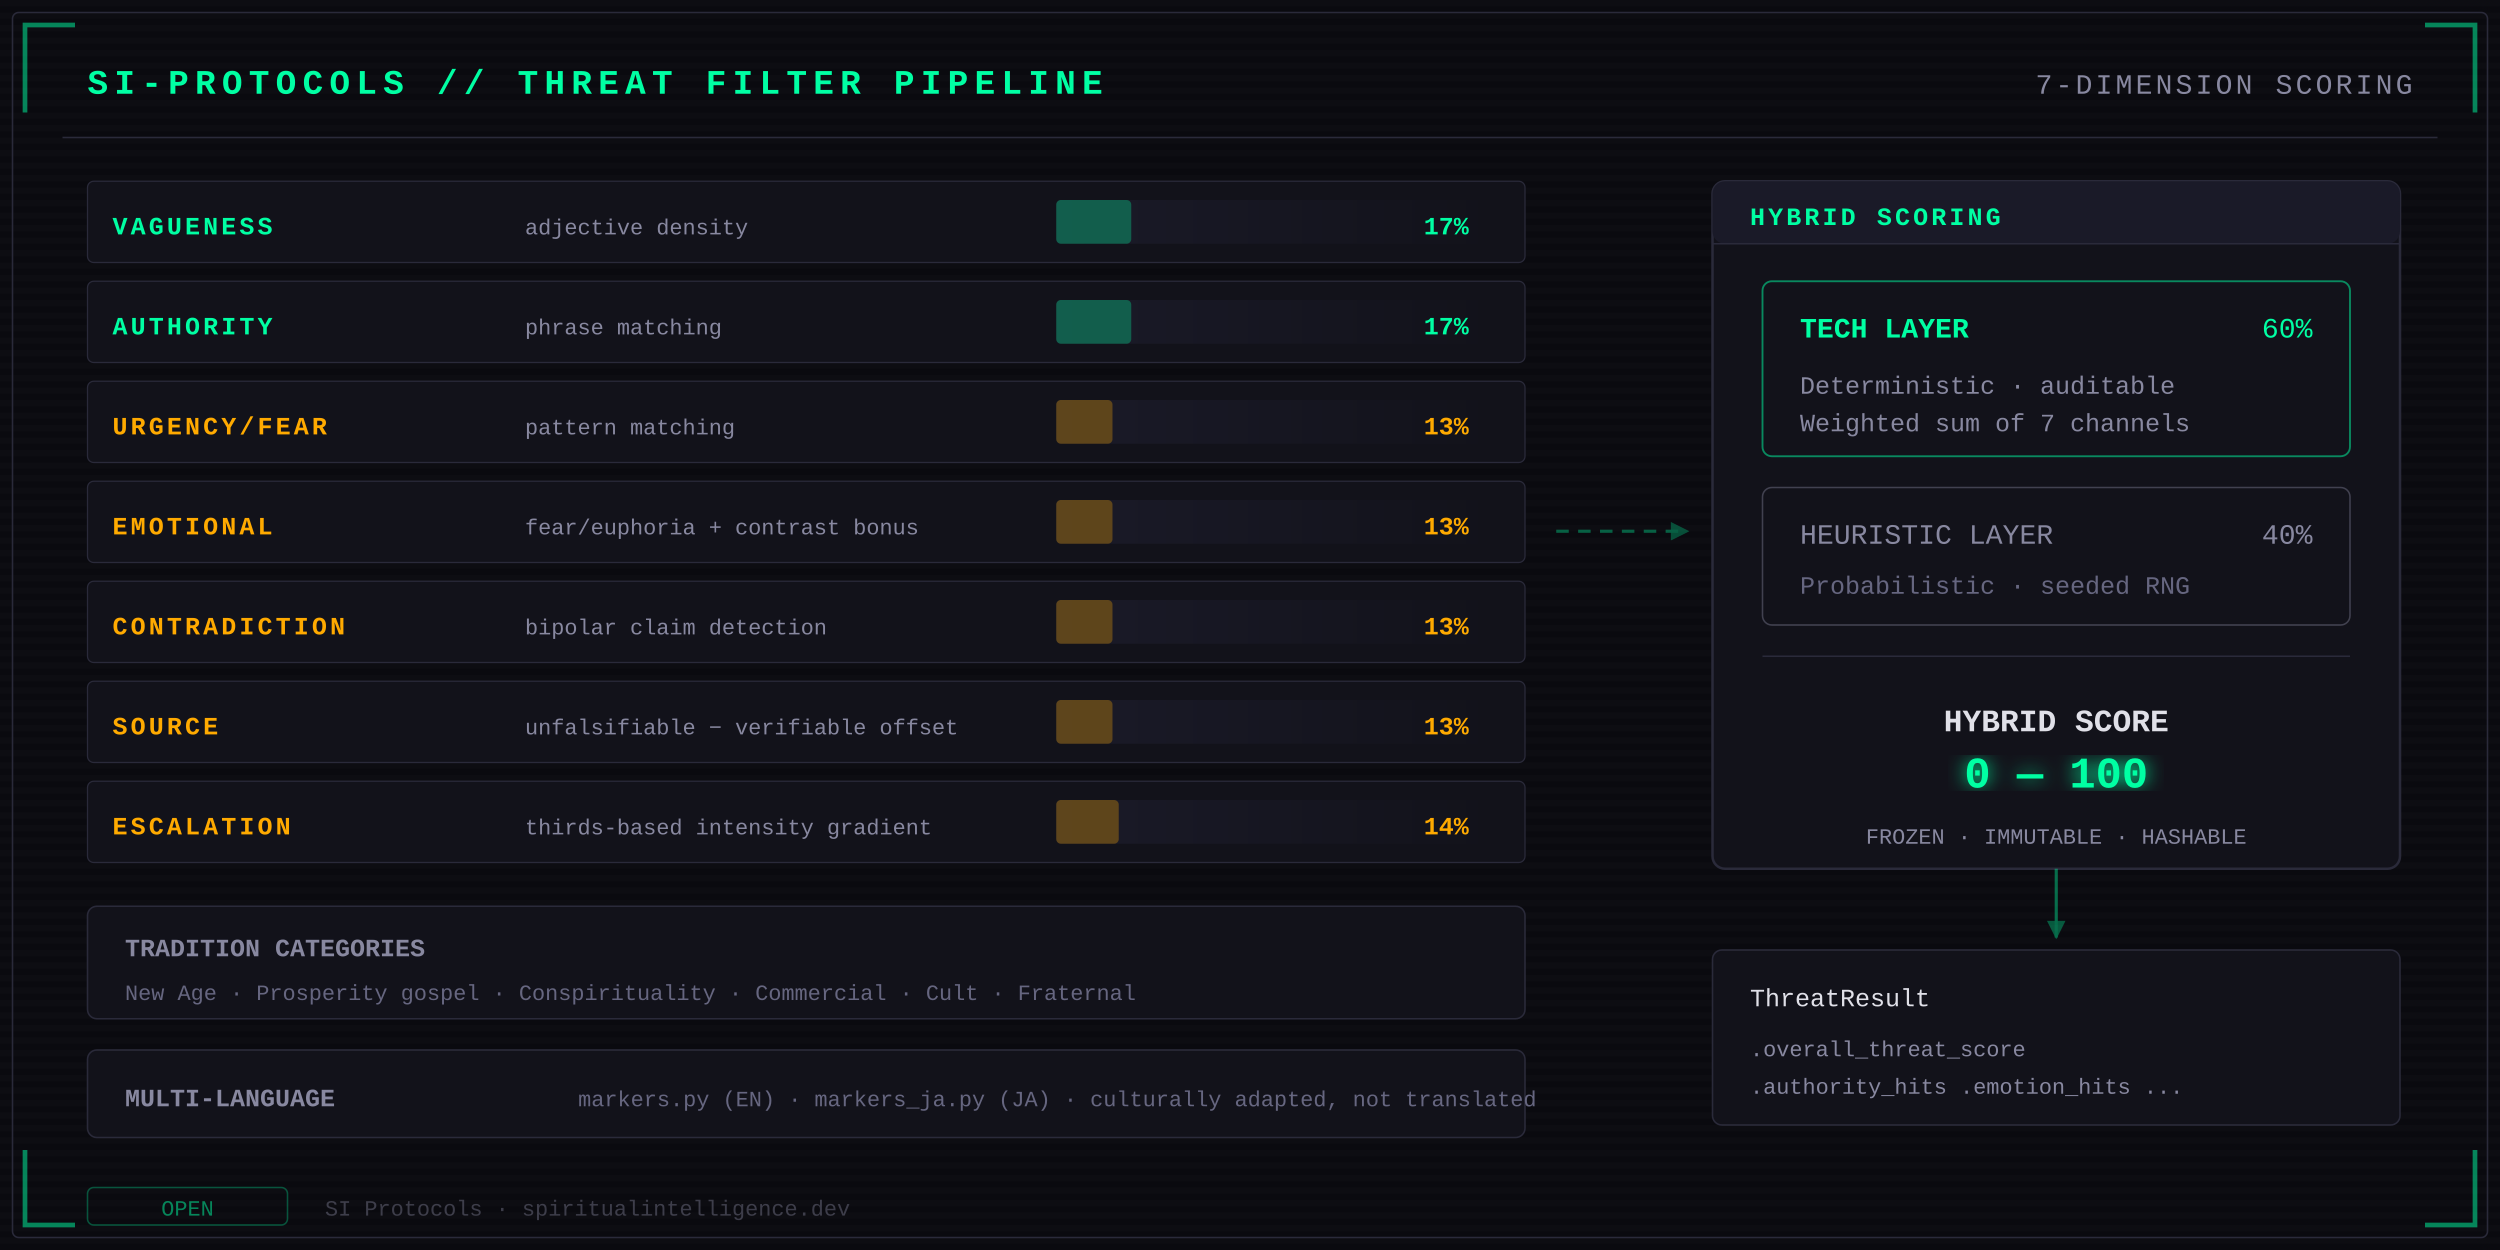
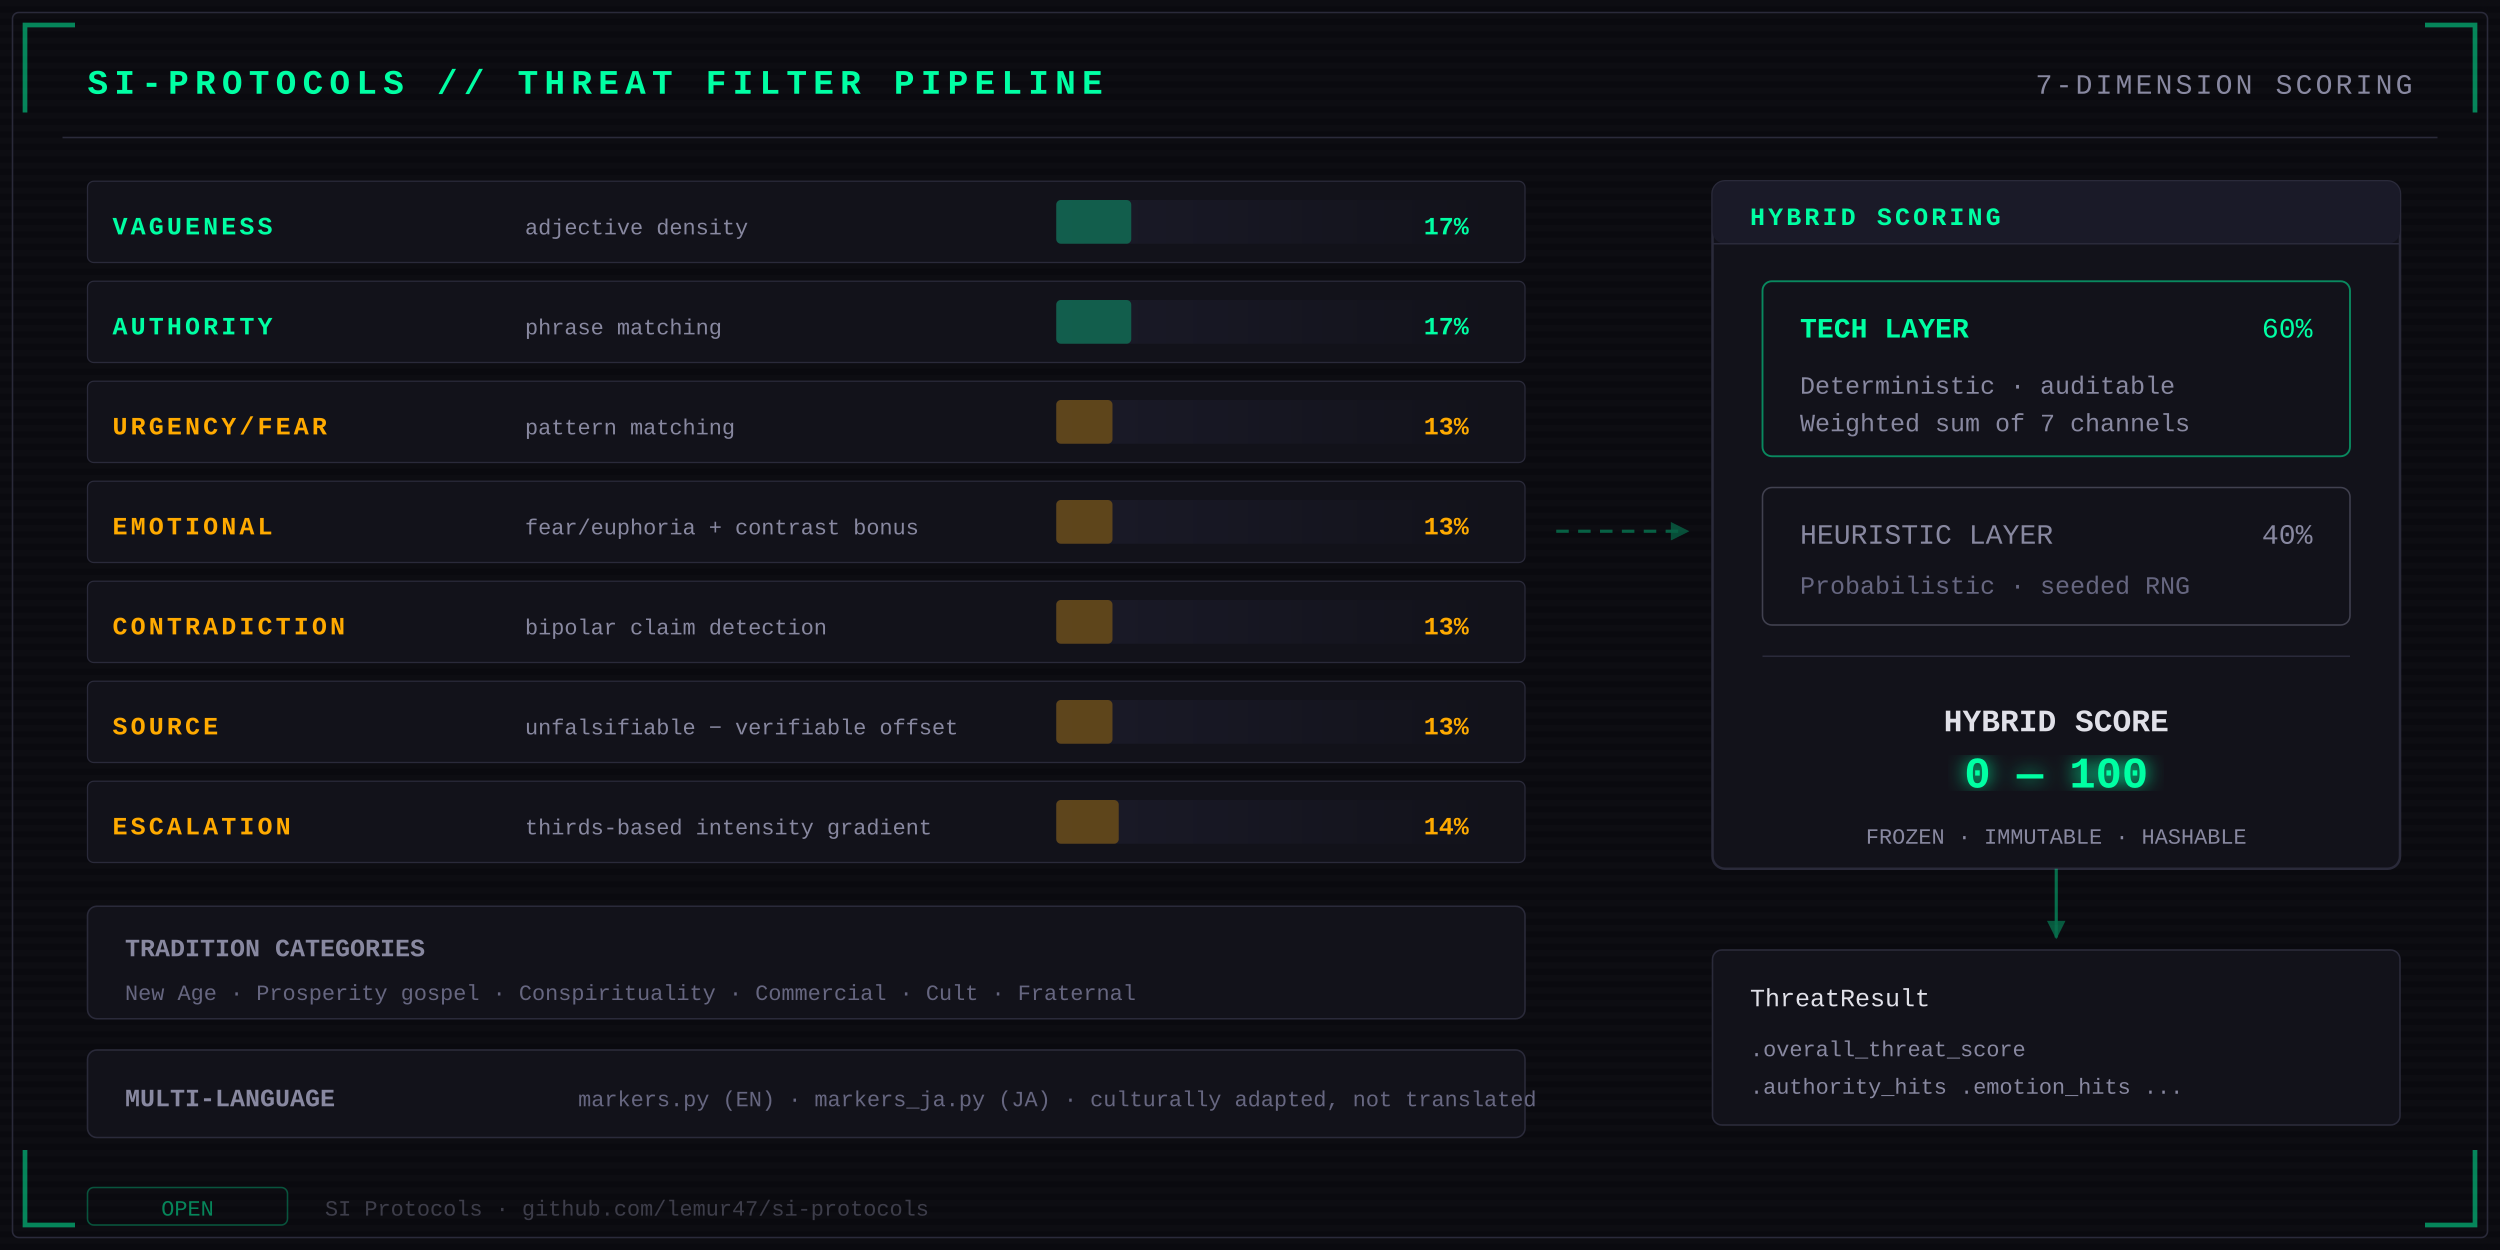
<svg xmlns="http://www.w3.org/2000/svg" viewBox="0 0 800 400" font-family="'Courier New','Lucida Console',monospace">
  <defs>
    <filter id="glow">
      <feGaussianBlur stdDeviation="3" result="b" />
      <feMerge>
        <feMergeNode in="b" />
        <feMergeNode in="SourceGraphic" />
      </feMerge>
    </filter>
    <pattern id="scan" width="4" height="4" patternUnits="userSpaceOnUse">
      <rect width="4" height="2" fill="#fff" opacity="0.015" />
    </pattern>
    <linearGradient id="bar-track" x1="0" y1="0" x2="1" y2="0">
      <stop offset="0%" stop-color="#1a1a28" />
      <stop offset="100%" stop-color="#12121a" />
    </linearGradient>
    <marker id="arrow-green" viewBox="0 0 10 10" refX="9" refY="5" markerWidth="6" markerHeight="6" orient="auto">
      <path d="M 0 0 L 10 5 L 0 10 z" fill="#00ffa3" opacity="0.8" />
    </marker>
  </defs>
  <rect width="800" height="400" fill="#0a0a0f" />
  <rect width="800" height="400" fill="url(#scan)" />
  <path d="M 24 8 L 8 8 L 8 36" stroke="#00ffa3" stroke-width="1.5" fill="none" opacity="0.5" />
  <path d="M 776 8 L 792 8 L 792 36" stroke="#00ffa3" stroke-width="1.5" fill="none" opacity="0.5" />
  <path d="M 8 368 L 8 392 L 24 392" stroke="#00ffa3" stroke-width="1.5" fill="none" opacity="0.5" />
  <path d="M 792 368 L 792 392 L 776 392" stroke="#00ffa3" stroke-width="1.5" fill="none" opacity="0.5" />
  <rect x="4" y="4" width="792" height="392" rx="2" fill="none" stroke="#2a2a3a" stroke-width="0.5" />
  <line x1="20" y1="44" x2="780" y2="44" stroke="#2a2a3a" stroke-width="0.5" />
  <text x="28" y="30" fill="#00ffa3" font-size="11" font-weight="bold" letter-spacing="2">SI-PROTOCOLS // THREAT FILTER PIPELINE</text>
  <text x="772" y="30" fill="#8888a0" font-size="9" text-anchor="end" letter-spacing="1">7-DIMENSION SCORING</text>
  <g transform="translate(28,58)">
    <rect x="0" y="0" width="460" height="26" rx="2" fill="#12121a" stroke="#2a2a3a" stroke-width="0.4" />
    <text x="8" y="17" fill="#00ffa3" font-size="8" letter-spacing="1" font-weight="bold">VAGUENESS</text>
    <text x="140" y="17" fill="#8888a0" font-size="7">adjective density</text>
    <rect x="310" y="6" width="140" height="14" rx="1.5" fill="url(#bar-track)" />
    <rect x="310" y="6" width="24" height="14" rx="1.5" fill="#00ffa3" opacity="0.3" />
    <text x="442" y="17" fill="#00ffa3" font-size="8" text-anchor="end" font-weight="bold">17%</text>
  </g>
  <g transform="translate(28,90)">
    <rect x="0" y="0" width="460" height="26" rx="2" fill="#12121a" stroke="#2a2a3a" stroke-width="0.4" />
    <text x="8" y="17" fill="#00ffa3" font-size="8" letter-spacing="1" font-weight="bold">AUTHORITY</text>
    <text x="140" y="17" fill="#8888a0" font-size="7">phrase matching</text>
    <rect x="310" y="6" width="140" height="14" rx="1.5" fill="url(#bar-track)" />
    <rect x="310" y="6" width="24" height="14" rx="1.5" fill="#00ffa3" opacity="0.3" />
    <text x="442" y="17" fill="#00ffa3" font-size="8" text-anchor="end" font-weight="bold">17%</text>
  </g>
  <g transform="translate(28,122)">
    <rect x="0" y="0" width="460" height="26" rx="2" fill="#12121a" stroke="#2a2a3a" stroke-width="0.4" />
    <text x="8" y="17" fill="#ffaa00" font-size="8" letter-spacing="1" font-weight="bold">URGENCY/FEAR</text>
    <text x="140" y="17" fill="#8888a0" font-size="7">pattern matching</text>
    <rect x="310" y="6" width="140" height="14" rx="1.5" fill="url(#bar-track)" />
    <rect x="310" y="6" width="18" height="14" rx="1.5" fill="#ffaa00" opacity="0.3" />
    <text x="442" y="17" fill="#ffaa00" font-size="8" text-anchor="end" font-weight="bold">13%</text>
  </g>
  <g transform="translate(28,154)">
    <rect x="0" y="0" width="460" height="26" rx="2" fill="#12121a" stroke="#2a2a3a" stroke-width="0.4" />
    <text x="8" y="17" fill="#ffaa00" font-size="8" letter-spacing="1" font-weight="bold">EMOTIONAL</text>
    <text x="140" y="17" fill="#8888a0" font-size="7">fear/euphoria + contrast bonus</text>
    <rect x="310" y="6" width="140" height="14" rx="1.5" fill="url(#bar-track)" />
    <rect x="310" y="6" width="18" height="14" rx="1.5" fill="#ffaa00" opacity="0.3" />
    <text x="442" y="17" fill="#ffaa00" font-size="8" text-anchor="end" font-weight="bold">13%</text>
  </g>
  <g transform="translate(28,186)">
    <rect x="0" y="0" width="460" height="26" rx="2" fill="#12121a" stroke="#2a2a3a" stroke-width="0.4" />
    <text x="8" y="17" fill="#ffaa00" font-size="8" letter-spacing="1" font-weight="bold">CONTRADICTION</text>
    <text x="140" y="17" fill="#8888a0" font-size="7">bipolar claim detection</text>
    <rect x="310" y="6" width="140" height="14" rx="1.5" fill="url(#bar-track)" />
    <rect x="310" y="6" width="18" height="14" rx="1.5" fill="#ffaa00" opacity="0.3" />
    <text x="442" y="17" fill="#ffaa00" font-size="8" text-anchor="end" font-weight="bold">13%</text>
  </g>
  <g transform="translate(28,218)">
    <rect x="0" y="0" width="460" height="26" rx="2" fill="#12121a" stroke="#2a2a3a" stroke-width="0.4" />
    <text x="8" y="17" fill="#ffaa00" font-size="8" letter-spacing="1" font-weight="bold">SOURCE</text>
    <text x="140" y="17" fill="#8888a0" font-size="7">unfalsifiable − verifiable offset</text>
    <rect x="310" y="6" width="140" height="14" rx="1.5" fill="url(#bar-track)" />
    <rect x="310" y="6" width="18" height="14" rx="1.5" fill="#ffaa00" opacity="0.3" />
    <text x="442" y="17" fill="#ffaa00" font-size="8" text-anchor="end" font-weight="bold">13%</text>
  </g>
  <g transform="translate(28,250)">
    <rect x="0" y="0" width="460" height="26" rx="2" fill="#12121a" stroke="#2a2a3a" stroke-width="0.4" />
    <text x="8" y="17" fill="#ffaa00" font-size="8" letter-spacing="1" font-weight="bold">ESCALATION</text>
    <text x="140" y="17" fill="#8888a0" font-size="7">thirds-based intensity gradient</text>
    <rect x="310" y="6" width="140" height="14" rx="1.5" fill="url(#bar-track)" />
    <rect x="310" y="6" width="20" height="14" rx="1.5" fill="#ffaa00" opacity="0.3" />
    <text x="442" y="17" fill="#ffaa00" font-size="8" text-anchor="end" font-weight="bold">14%</text>
  </g>
  <g stroke="#00ffa3" stroke-width="1" opacity="0.35">
    <line x1="498" y1="170" x2="540" y2="170" stroke-dasharray="4,3" marker-end="url(#arrow-green)" />
  </g>
  <rect x="548" y="58" width="220" height="220" rx="4" fill="#12121a" stroke="#2a2a3a" stroke-width="0.8" />
  <rect x="548" y="58" width="220" height="20" rx="4" fill="#1a1a28" />
  <line x1="548" y1="78" x2="768" y2="78" stroke="#2a2a3a" stroke-width="0.5" />
  <text x="560" y="72" fill="#00ffa3" font-size="8" font-weight="bold" letter-spacing="1">HYBRID SCORING</text>
  <rect x="564" y="90" width="188" height="56" rx="3" fill="none" stroke="#00ffa3" stroke-width="0.6" opacity="0.5" />
  <text x="576" y="108" fill="#00ffa3" font-size="9" font-weight="bold">TECH LAYER</text>
  <text x="740" y="108" fill="#00ffa3" font-size="9" text-anchor="end">60%</text>
  <text x="576" y="126" fill="#8888a0" font-size="8">Deterministic · auditable</text>
  <text x="576" y="138" fill="#8888a0" font-size="8">Weighted sum of 7 channels</text>
  <rect x="564" y="156" width="188" height="44" rx="3" fill="none" stroke="#8888a0" stroke-width="0.5" opacity="0.4" />
  <text x="576" y="174" fill="#8888a0" font-size="9">HEURISTIC LAYER</text>
  <text x="740" y="174" fill="#8888a0" font-size="9" text-anchor="end">40%</text>
  <text x="576" y="190" fill="#666680" font-size="8">Probabilistic · seeded RNG</text>
  <line x1="564" y1="210" x2="752" y2="210" stroke="#2a2a3a" stroke-width="0.5" />
  <text x="658" y="234" fill="#e0e0e8" font-size="10" text-anchor="middle" font-weight="bold">HYBRID SCORE</text>
  <text x="658" y="252" fill="#00ffa3" font-size="14" text-anchor="middle" font-weight="bold" filter="url(#glow)">0 — 100</text>
  <text x="658" y="270" fill="#8888a0" font-size="7" text-anchor="middle">FROZEN · IMMUTABLE · HASHABLE</text>
  <line x1="658" y1="278" x2="658" y2="300" stroke="#00ffa3" stroke-width="1" opacity="0.4" marker-end="url(#arrow-green)" />
  <rect x="548" y="304" width="220" height="56" rx="3" fill="#12121a" stroke="#2a2a3a" stroke-width="0.5" />
  <text x="560" y="322" fill="#e0e0e8" font-size="8">ThreatResult</text>
  <text x="560" y="338" fill="#8888a0" font-size="7">  .overall_threat_score</text>
  <text x="560" y="350" fill="#8888a0" font-size="7">  .authority_hits  .emotion_hits  ...</text>
  <rect x="28" y="290" width="460" height="36" rx="3" fill="#12121a" stroke="#2a2a3a" stroke-width="0.5" />
  <text x="40" y="306" fill="#8888a0" font-size="8" font-weight="bold">TRADITION CATEGORIES</text>
  <text x="40" y="320" fill="#666680" font-size="7">New Age · Prosperity gospel · Conspirituality · Commercial · Cult · Fraternal</text>
  <rect x="28" y="336" width="460" height="28" rx="3" fill="#12121a" stroke="#2a2a3a" stroke-width="0.5" />
  <text x="40" y="354" fill="#8888a0" font-size="8" font-weight="bold">MULTI-LANGUAGE</text>
  <text x="185" y="354" fill="#666680" font-size="7">markers.py (EN) · markers_ja.py (JA) · culturally adapted, not translated</text>
  <rect x="28" y="380" width="64" height="12" rx="2" fill="none" stroke="#00ffa3" stroke-width="0.5" opacity="0.3" />
  <text x="60" y="389" fill="#00ffa3" font-size="7" text-anchor="middle" opacity="0.5">OPEN</text>
-   <text x="104" y="389" fill="#8888a0" font-size="7" opacity="0.4">SI Protocols · spiritualintelligence.dev</text>
+   <text x="104" y="389" fill="#8888a0" font-size="7" opacity="0.4">SI Protocols · github.com/lemur47/si-protocols</text>
</svg>
